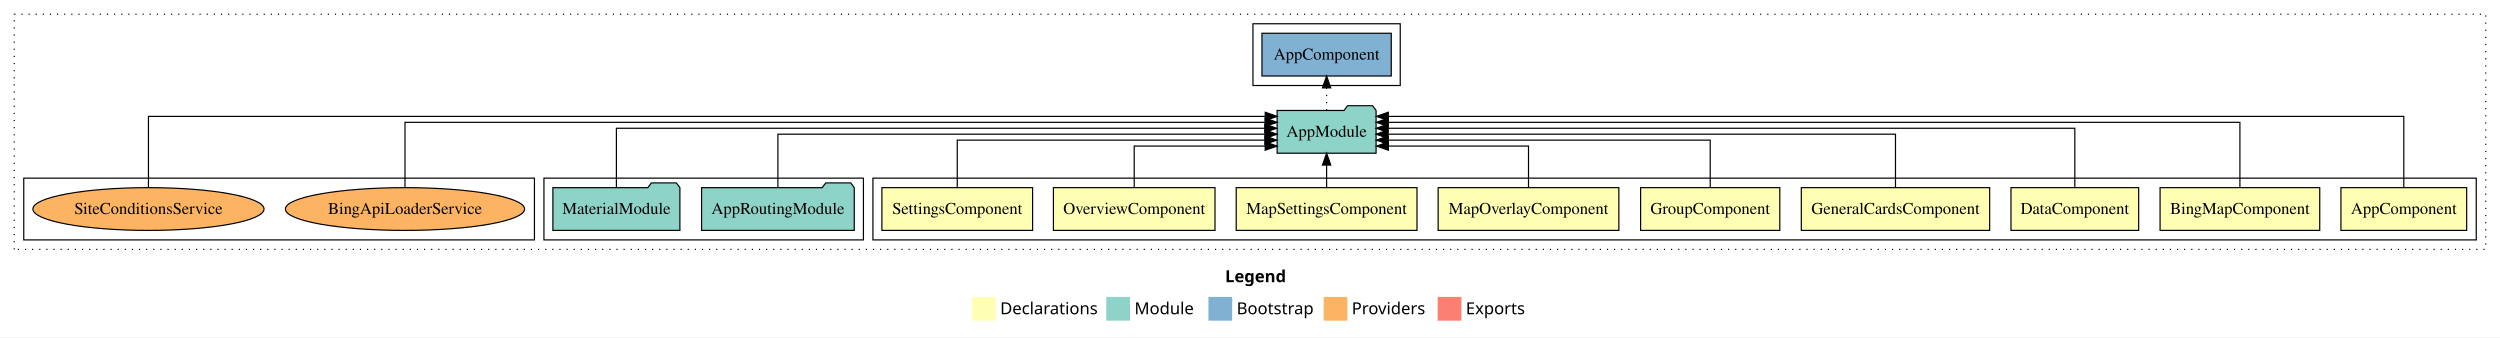
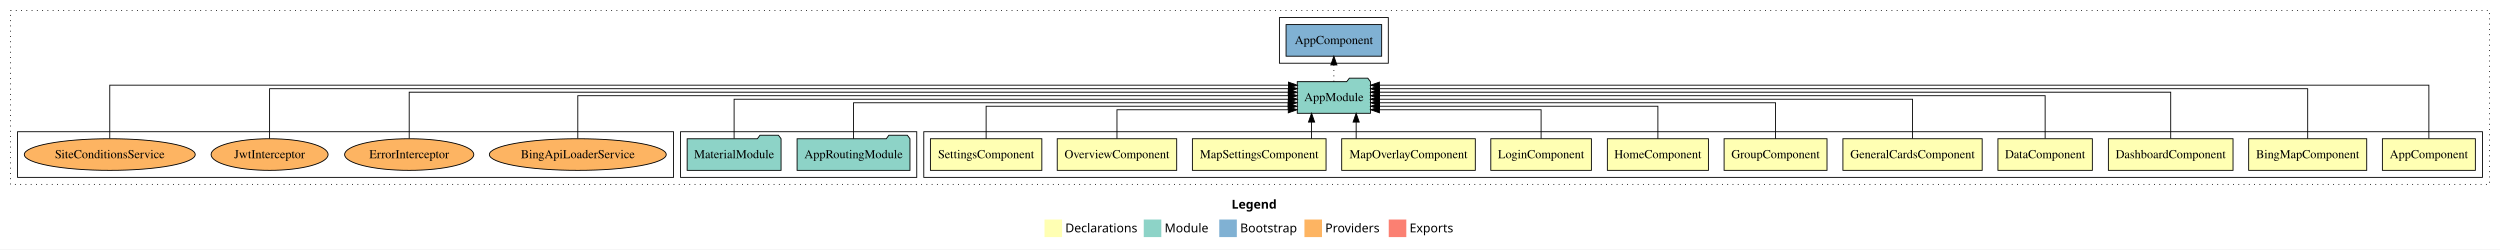
- <svg xmlns="http://www.w3.org/2000/svg" width="2105pt" height="284pt" viewBox="0.00 0.00 2105.00 284.00">
+ <svg xmlns="http://www.w3.org/2000/svg" width="2847pt" height="284pt" viewBox="0.00 0.00 2847.00 284.00">
  <g id="graph0" class="graph" transform="scale(1 1) rotate(0) translate(4 280)">
-     <polygon fill="#ffffff" stroke="transparent" points="-4,4 -4,-280 2101,-280 2101,4 -4,4" />
-     <text text-anchor="start" x="1027.509" y="-42.4" font-family="sans-serif" font-weight="bold" font-size="14.00" fill="#000000">Legend</text>
-     <polygon fill="#ffffb3" stroke="transparent" points="814.5,-10 814.5,-30 834.5,-30 834.5,-10 814.5,-10" />
-     <text text-anchor="start" x="838.129" y="-15.4" font-family="sans-serif" font-size="14.00" fill="#000000">  Declarations</text>
-     <polygon fill="#8dd3c7" stroke="transparent" points="927.5,-10 927.5,-30 947.5,-30 947.5,-10 927.5,-10" />
-     <text text-anchor="start" x="951.225" y="-15.4" font-family="sans-serif" font-size="14.00" fill="#000000">  Module</text>
-     <polygon fill="#80b1d3" stroke="transparent" points="1013.5,-10 1013.5,-30 1033.5,-30 1033.5,-10 1013.5,-10" />
-     <text text-anchor="start" x="1037.281" y="-15.4" font-family="sans-serif" font-size="14.00" fill="#000000">  Bootstrap</text>
-     <polygon fill="#fdb462" stroke="transparent" points="1110.5,-10 1110.5,-30 1130.5,-30 1130.5,-10 1110.5,-10" />
-     <text text-anchor="start" x="1134.173" y="-15.4" font-family="sans-serif" font-size="14.00" fill="#000000">  Providers</text>
-     <polygon fill="#fb8072" stroke="transparent" points="1206.5,-10 1206.5,-30 1226.5,-30 1226.5,-10 1206.5,-10" />
-     <text text-anchor="start" x="1230.226" y="-15.4" font-family="sans-serif" font-size="14.00" fill="#000000">  Exports</text>
+     <polygon fill="#ffffff" stroke="transparent" points="-4,4 -4,-280 2843,-280 2843,4 -4,4" />
+     <text text-anchor="start" x="1398.509" y="-42.4" font-family="sans-serif" font-weight="bold" font-size="14.00" fill="#000000">Legend</text>
+     <polygon fill="#ffffb3" stroke="transparent" points="1185.5,-10 1185.5,-30 1205.5,-30 1205.5,-10 1185.5,-10" />
+     <text text-anchor="start" x="1209.129" y="-15.4" font-family="sans-serif" font-size="14.00" fill="#000000">  Declarations</text>
+     <polygon fill="#8dd3c7" stroke="transparent" points="1298.5,-10 1298.5,-30 1318.5,-30 1318.5,-10 1298.5,-10" />
+     <text text-anchor="start" x="1322.225" y="-15.4" font-family="sans-serif" font-size="14.00" fill="#000000">  Module</text>
+     <polygon fill="#80b1d3" stroke="transparent" points="1384.5,-10 1384.5,-30 1404.5,-30 1404.5,-10 1384.5,-10" />
+     <text text-anchor="start" x="1408.281" y="-15.4" font-family="sans-serif" font-size="14.00" fill="#000000">  Bootstrap</text>
+     <polygon fill="#fdb462" stroke="transparent" points="1481.5,-10 1481.5,-30 1501.5,-30 1501.5,-10 1481.5,-10" />
+     <text text-anchor="start" x="1505.173" y="-15.4" font-family="sans-serif" font-size="14.00" fill="#000000">  Providers</text>
+     <polygon fill="#fb8072" stroke="transparent" points="1577.5,-10 1577.5,-30 1597.5,-30 1597.5,-10 1577.5,-10" />
+     <text text-anchor="start" x="1601.226" y="-15.4" font-family="sans-serif" font-size="14.00" fill="#000000">  Exports</text>
    <g id="clust1" class="cluster">
-       <polygon fill="none" stroke="#000000" stroke-dasharray="1,5" points="8,-70 8,-268 2089,-268 2089,-70 8,-70" />
+       <polygon fill="none" stroke="#000000" stroke-dasharray="1,5" points="8,-70 8,-268 2831,-268 2831,-70 8,-70" />
    </g>
    <g id="clust2" class="cluster">
-       <polygon fill="none" stroke="#000000" points="731,-78 731,-130 2081,-130 2081,-78 731,-78" />
-     </g>
-     <g id="clust12" class="cluster">
-       <polygon fill="none" stroke="#000000" points="454,-78 454,-130 723,-130 723,-78 454,-78" />
-     </g>
-     <g id="clust14" class="cluster">
-       <polygon fill="none" stroke="#000000" points="1051,-208 1051,-260 1175,-260 1175,-208 1051,-208" />
+       <polygon fill="none" stroke="#000000" points="1048,-78 1048,-130 2823,-130 2823,-78 1048,-78" />
    </g>
    <g id="clust15" class="cluster">
-       <polygon fill="none" stroke="#000000" points="16,-78 16,-130 446,-130 446,-78 16,-78" />
+       <polygon fill="none" stroke="#000000" points="771,-78 771,-130 1040,-130 1040,-78 771,-78" />
+     </g>
+     <g id="clust17" class="cluster">
+       <polygon fill="none" stroke="#000000" points="1453,-208 1453,-260 1577,-260 1577,-208 1453,-208" />
+     </g>
+     <g id="clust18" class="cluster">
+       <polygon fill="none" stroke="#000000" points="16,-78 16,-130 763,-130 763,-78 16,-78" />
    </g>
    <g id="node1" class="node">
-       <polygon fill="#ffffb3" stroke="#000000" points="2072.94,-122 1967.06,-122 1967.06,-86 2072.94,-86 2072.94,-122" />
-       <text text-anchor="middle" x="2020" y="-99.8" font-family="Times,serif" font-size="14.00" fill="#000000">AppComponent</text>
+       <polygon fill="#ffffb3" stroke="#000000" points="2814.94,-122 2709.06,-122 2709.06,-86 2814.94,-86 2814.94,-122" />
+       <text text-anchor="middle" x="2762" y="-99.8" font-family="Times,serif" font-size="14.00" fill="#000000">AppComponent</text>
+     </g>
+     <g id="node13" class="node">
+       <polygon fill="#8dd3c7" stroke="#000000" points="1556.657,-187 1553.657,-191 1532.657,-191 1529.657,-187 1473.343,-187 1473.343,-151 1556.657,-151 1556.657,-187" />
+       <text text-anchor="middle" x="1515" y="-164.8" font-family="Times,serif" font-size="14.00" fill="#000000">AppModule</text>
+     </g>
+     <g id="edge1" class="edge">
+       <path fill="none" stroke="#000000" d="M2762,-122.323C2762,-145.66 2762,-183 2762,-183 2762,-183 1566.847,-183 1566.847,-183" />
+       <polygon fill="#000000" stroke="#000000" points="1566.847,-179.5 1556.847,-183 1566.847,-186.5 1566.847,-179.5" />
+     </g>
+     <g id="node2" class="node">
+       <polygon fill="#ffffb3" stroke="#000000" points="2691.219,-122 2556.781,-122 2556.781,-86 2691.219,-86 2691.219,-122" />
+       <text text-anchor="middle" x="2624" y="-99.8" font-family="Times,serif" font-size="14.00" fill="#000000">BingMapComponent</text>
+     </g>
+     <g id="edge2" class="edge">
+       <path fill="none" stroke="#000000" d="M2624,-122.155C2624,-144.352 2624,-179 2624,-179 2624,-179 1566.784,-179 1566.784,-179" />
+       <polygon fill="#000000" stroke="#000000" points="1566.784,-175.5 1556.784,-179 1566.784,-182.5 1566.784,-175.5" />
+     </g>
+     <g id="node3" class="node">
+       <polygon fill="#ffffb3" stroke="#000000" points="2538.973,-122 2397.027,-122 2397.027,-86 2538.973,-86 2538.973,-122" />
+       <text text-anchor="middle" x="2468" y="-99.8" font-family="Times,serif" font-size="14.00" fill="#000000">DashboardComponent</text>
+     </g>
+     <g id="edge3" class="edge">
+       <path fill="none" stroke="#000000" d="M2468,-122.284C2468,-143.321 2468,-175 2468,-175 2468,-175 1566.87,-175 1566.87,-175" />
+       <polygon fill="#000000" stroke="#000000" points="1566.87,-171.5 1556.87,-175 1566.87,-178.5 1566.87,-171.5" />
+     </g>
+     <g id="node4" class="node">
+       <polygon fill="#ffffb3" stroke="#000000" points="2378.759,-122 2271.241,-122 2271.241,-86 2378.759,-86 2378.759,-122" />
+       <text text-anchor="middle" x="2325" y="-99.8" font-family="Times,serif" font-size="14.00" fill="#000000">DataComponent</text>
+     </g>
+     <g id="edge4" class="edge">
+       <path fill="none" stroke="#000000" d="M2325,-122.308C2325,-142.145 2325,-171 2325,-171 2325,-171 1566.843,-171 1566.843,-171" />
+       <polygon fill="#000000" stroke="#000000" points="1566.843,-167.5 1556.843,-171 1566.843,-174.5 1566.843,-167.5" />
+     </g>
+     <g id="node5" class="node">
+       <polygon fill="#ffffb3" stroke="#000000" points="2253.291,-122 2094.709,-122 2094.709,-86 2253.291,-86 2253.291,-122" />
+       <text text-anchor="middle" x="2174" y="-99.8" font-family="Times,serif" font-size="14.00" fill="#000000">GeneralCardsComponent</text>
+     </g>
+     <g id="edge5" class="edge">
+       <path fill="none" stroke="#000000" d="M2174,-122.222C2174,-140.828 2174,-167 2174,-167 2174,-167 1566.723,-167 1566.723,-167" />
+       <polygon fill="#000000" stroke="#000000" points="1566.723,-163.5 1556.723,-167 1566.723,-170.5 1566.723,-163.5" />
+     </g>
+     <g id="node6" class="node">
+       <polygon fill="#ffffb3" stroke="#000000" points="2076.6,-122 1959.4,-122 1959.4,-86 2076.6,-86 2076.6,-122" />
+       <text text-anchor="middle" x="2018" y="-99.8" font-family="Times,serif" font-size="14.00" fill="#000000">GroupComponent</text>
+     </g>
+     <g id="edge6" class="edge">
+       <path fill="none" stroke="#000000" d="M2018,-122.022C2018,-139.373 2018,-163 2018,-163 2018,-163 1567.02,-163 1567.02,-163" />
+       <polygon fill="#000000" stroke="#000000" points="1567.02,-159.5 1557.02,-163 1567.02,-166.5 1567.02,-159.5" />
+     </g>
+     <g id="node7" class="node">
+       <polygon fill="#ffffb3" stroke="#000000" points="1941.545,-122 1826.455,-122 1826.455,-86 1941.545,-86 1941.545,-122" />
+       <text text-anchor="middle" x="1884" y="-99.8" font-family="Times,serif" font-size="14.00" fill="#000000">HomeComponent</text>
+     </g>
+     <g id="edge7" class="edge">
+       <path fill="none" stroke="#000000" d="M1884,-122.009C1884,-138.049 1884,-159 1884,-159 1884,-159 1566.97,-159 1566.97,-159" />
+       <polygon fill="#000000" stroke="#000000" points="1566.97,-155.5 1556.97,-159 1566.97,-162.5 1566.97,-155.5" />
+     </g>
+     <g id="node8" class="node">
+       <polygon fill="#ffffb3" stroke="#000000" points="1808.276,-122 1693.724,-122 1693.724,-86 1808.276,-86 1808.276,-122" />
+       <text text-anchor="middle" x="1751" y="-99.8" font-family="Times,serif" font-size="14.00" fill="#000000">LoginComponent</text>
+     </g>
+     <g id="edge8" class="edge">
+       <path fill="none" stroke="#000000" d="M1751,-122.124C1751,-136.783 1751,-155 1751,-155 1751,-155 1566.92,-155 1566.92,-155" />
+       <polygon fill="#000000" stroke="#000000" points="1566.92,-151.5 1556.92,-155 1566.92,-158.5 1566.92,-151.5" />
+     </g>
+     <g id="node9" class="node">
+       <polygon fill="#ffffb3" stroke="#000000" points="1676.079,-122 1523.921,-122 1523.921,-86 1676.079,-86 1676.079,-122" />
+       <text text-anchor="middle" x="1600" y="-99.8" font-family="Times,serif" font-size="14.00" fill="#000000">MapOverlayComponent</text>
+     </g>
+     <g id="edge9" class="edge">
+       <path fill="none" stroke="#000000" d="M1540.395,-122.106C1540.395,-122.106 1540.395,-140.991 1540.395,-140.991" />
+       <polygon fill="#000000" stroke="#000000" points="1536.895,-140.991 1540.395,-150.991 1543.895,-140.991 1536.895,-140.991" />
    </g>
    <g id="node10" class="node">
-       <polygon fill="#8dd3c7" stroke="#000000" points="1154.657,-187 1151.657,-191 1130.657,-191 1127.657,-187 1071.343,-187 1071.343,-151 1154.657,-151 1154.657,-187" />
-       <text text-anchor="middle" x="1113" y="-164.8" font-family="Times,serif" font-size="14.00" fill="#000000">AppModule</text>
+       <polygon fill="#ffffb3" stroke="#000000" points="1506.105,-122 1353.895,-122 1353.895,-86 1506.105,-86 1506.105,-122" />
+       <text text-anchor="middle" x="1430" y="-99.8" font-family="Times,serif" font-size="14.00" fill="#000000">MapSettingsComponent</text>
    </g>
-     <g id="edge1" class="edge">
-       <path fill="none" stroke="#000000" d="M2020,-122.091C2020,-145.133 2020,-182 2020,-182 2020,-182 1164.927,-182 1164.927,-182" />
-       <polygon fill="#000000" stroke="#000000" points="1164.928,-178.5 1154.927,-182 1164.927,-185.5 1164.928,-178.5" />
+     <g id="edge10" class="edge">
+       <path fill="none" stroke="#000000" d="M1489.612,-122.106C1489.612,-122.106 1489.612,-140.991 1489.612,-140.991" />
+       <polygon fill="#000000" stroke="#000000" points="1486.112,-140.991 1489.612,-150.991 1493.112,-140.991 1486.112,-140.991" />
    </g>
-     <g id="node2" class="node">
-       <polygon fill="#ffffb3" stroke="#000000" points="1949.219,-122 1814.781,-122 1814.781,-86 1949.219,-86 1949.219,-122" />
-       <text text-anchor="middle" x="1882" y="-99.8" font-family="Times,serif" font-size="14.00" fill="#000000">BingMapComponent</text>
+     <g id="node11" class="node">
+       <polygon fill="#ffffb3" stroke="#000000" points="1336.027,-122 1199.973,-122 1199.973,-86 1336.027,-86 1336.027,-122" />
+       <text text-anchor="middle" x="1268" y="-99.8" font-family="Times,serif" font-size="14.00" fill="#000000">OverviewComponent</text>
    </g>
-     <g id="edge2" class="edge">
-       <path fill="none" stroke="#000000" d="M1882,-122.045C1882,-143.662 1882,-177 1882,-177 1882,-177 1164.891,-177 1164.891,-177" />
-       <polygon fill="#000000" stroke="#000000" points="1164.891,-173.5 1154.891,-177 1164.891,-180.5 1164.891,-173.5" />
+     <g id="edge11" class="edge">
+       <path fill="none" stroke="#000000" d="M1268,-122.124C1268,-136.783 1268,-155 1268,-155 1268,-155 1463.1,-155 1463.1,-155" />
+       <polygon fill="#000000" stroke="#000000" points="1463.1,-158.5 1473.1,-155 1463.1,-151.5 1463.1,-158.5" />
    </g>
-     <g id="node3" class="node">
-       <polygon fill="#ffffb3" stroke="#000000" points="1796.759,-122 1689.241,-122 1689.241,-86 1796.759,-86 1796.759,-122" />
-       <text text-anchor="middle" x="1743" y="-99.8" font-family="Times,serif" font-size="14.00" fill="#000000">DataComponent</text>
-     </g>
-     <g id="edge3" class="edge">
-       <path fill="none" stroke="#000000" d="M1743,-122.223C1743,-142.365 1743,-172 1743,-172 1743,-172 1164.824,-172 1164.824,-172" />
-       <polygon fill="#000000" stroke="#000000" points="1164.824,-168.5 1154.824,-172 1164.824,-175.5 1164.824,-168.5" />
-     </g>
-     <g id="node4" class="node">
-       <polygon fill="#ffffb3" stroke="#000000" points="1671.291,-122 1512.709,-122 1512.709,-86 1671.291,-86 1671.291,-122" />
-       <text text-anchor="middle" x="1592" y="-99.8" font-family="Times,serif" font-size="14.00" fill="#000000">GeneralCardsComponent</text>
-     </g>
-     <g id="edge4" class="edge">
-       <path fill="none" stroke="#000000" d="M1592,-122.222C1592,-140.828 1592,-167 1592,-167 1592,-167 1164.67,-167 1164.67,-167" />
-       <polygon fill="#000000" stroke="#000000" points="1164.67,-163.5 1154.67,-167 1164.67,-170.5 1164.67,-163.5" />
-     </g>
-     <g id="node5" class="node">
-       <polygon fill="#ffffb3" stroke="#000000" points="1494.6,-122 1377.4,-122 1377.4,-86 1494.6,-86 1494.6,-122" />
-       <text text-anchor="middle" x="1436" y="-99.8" font-family="Times,serif" font-size="14.00" fill="#000000">GroupComponent</text>
-     </g>
-     <g id="edge5" class="edge">
-       <path fill="none" stroke="#000000" d="M1436,-122.034C1436,-139.06 1436,-162 1436,-162 1436,-162 1164.896,-162 1164.896,-162" />
-       <polygon fill="#000000" stroke="#000000" points="1164.896,-158.5 1154.896,-162 1164.895,-165.5 1164.896,-158.5" />
-     </g>
-     <g id="node6" class="node">
-       <polygon fill="#ffffb3" stroke="#000000" points="1359.079,-122 1206.921,-122 1206.921,-86 1359.079,-86 1359.079,-122" />
-       <text text-anchor="middle" x="1283" y="-99.8" font-family="Times,serif" font-size="14.00" fill="#000000">MapOverlayComponent</text>
-     </g>
-     <g id="edge6" class="edge">
-       <path fill="none" stroke="#000000" d="M1283,-122.24C1283,-137.571 1283,-157 1283,-157 1283,-157 1165.023,-157 1165.023,-157" />
-       <polygon fill="#000000" stroke="#000000" points="1165.023,-153.5 1155.023,-157 1165.022,-160.5 1165.023,-153.5" />
-     </g>
-     <g id="node7" class="node">
-       <polygon fill="#ffffb3" stroke="#000000" points="1189.105,-122 1036.895,-122 1036.895,-86 1189.105,-86 1189.105,-122" />
-       <text text-anchor="middle" x="1113" y="-99.8" font-family="Times,serif" font-size="14.00" fill="#000000">MapSettingsComponent</text>
-     </g>
-     <g id="edge7" class="edge">
-       <path fill="none" stroke="#000000" d="M1113,-122.106C1113,-122.106 1113,-140.991 1113,-140.991" />
-       <polygon fill="#000000" stroke="#000000" points="1109.5,-140.991 1113,-150.991 1116.5,-140.991 1109.5,-140.991" />
-     </g>
-     <g id="node8" class="node">
-       <polygon fill="#ffffb3" stroke="#000000" points="1019.027,-122 882.973,-122 882.973,-86 1019.027,-86 1019.027,-122" />
-       <text text-anchor="middle" x="951" y="-99.8" font-family="Times,serif" font-size="14.00" fill="#000000">OverviewComponent</text>
-     </g>
-     <g id="edge8" class="edge">
-       <path fill="none" stroke="#000000" d="M951,-122.24C951,-137.571 951,-157 951,-157 951,-157 1061.281,-157 1061.281,-157" />
-       <polygon fill="#000000" stroke="#000000" points="1061.281,-160.5 1071.281,-157 1061.281,-153.5 1061.281,-160.5" />
-     </g>
-     <g id="node9" class="node">
-       <polygon fill="#ffffb3" stroke="#000000" points="865.447,-122 738.553,-122 738.553,-86 865.447,-86 865.447,-122" />
-       <text text-anchor="middle" x="802" y="-99.8" font-family="Times,serif" font-size="14.00" fill="#000000">SettingsComponent</text>
-     </g>
-     <g id="edge9" class="edge">
-       <path fill="none" stroke="#000000" d="M802,-122.034C802,-139.06 802,-162 802,-162 802,-162 1061.057,-162 1061.057,-162" />
-       <polygon fill="#000000" stroke="#000000" points="1061.057,-165.5 1071.057,-162 1061.057,-158.5 1061.057,-165.5" />
-     </g>
-     <g id="node13" class="node">
-       <polygon fill="#80b1d3" stroke="#000000" points="1167.439,-252 1058.561,-252 1058.561,-216 1167.439,-216 1167.439,-252" />
-       <text text-anchor="middle" x="1113" y="-229.8" font-family="Times,serif" font-size="14.00" fill="#000000">AppComponent </text>
+     <g id="node12" class="node">
+       <polygon fill="#ffffb3" stroke="#000000" points="1182.447,-122 1055.553,-122 1055.553,-86 1182.447,-86 1182.447,-122" />
+       <text text-anchor="middle" x="1119" y="-99.8" font-family="Times,serif" font-size="14.00" fill="#000000">SettingsComponent</text>
    </g>
    <g id="edge12" class="edge">
-       <path fill="none" stroke="#000000" stroke-dasharray="1,5" d="M1113,-187.106C1113,-187.106 1113,-205.991 1113,-205.991" />
-       <polygon fill="#000000" stroke="#000000" points="1109.5,-205.991 1113,-215.991 1116.5,-205.991 1109.5,-205.991" />
+       <path fill="none" stroke="#000000" d="M1119,-122.009C1119,-138.049 1119,-159 1119,-159 1119,-159 1462.996,-159 1462.996,-159" />
+       <polygon fill="#000000" stroke="#000000" points="1462.996,-162.5 1472.996,-159 1462.996,-155.5 1462.996,-162.5" />
    </g>
-     <g id="node11" class="node">
-       <polygon fill="#8dd3c7" stroke="#000000" points="715.274,-122 712.274,-126 691.274,-126 688.274,-122 586.726,-122 586.726,-86 715.274,-86 715.274,-122" />
-       <text text-anchor="middle" x="651" y="-99.8" font-family="Times,serif" font-size="14.00" fill="#000000">AppRoutingModule</text>
+     <g id="node16" class="node">
+       <polygon fill="#80b1d3" stroke="#000000" points="1569.439,-252 1460.561,-252 1460.561,-216 1569.439,-216 1569.439,-252" />
+       <text text-anchor="middle" x="1515" y="-229.8" font-family="Times,serif" font-size="14.00" fill="#000000">AppComponent </text>
    </g>
-     <g id="edge10" class="edge">
-       <path fill="none" stroke="#000000" d="M651,-122.222C651,-140.828 651,-167 651,-167 651,-167 1061.186,-167 1061.186,-167" />
-       <polygon fill="#000000" stroke="#000000" points="1061.186,-170.5 1071.186,-167 1061.186,-163.5 1061.186,-170.5" />
-     </g>
-     <g id="node12" class="node">
-       <polygon fill="#8dd3c7" stroke="#000000" points="568.471,-122 565.471,-126 544.471,-126 541.471,-122 461.529,-122 461.529,-86 568.471,-86 568.471,-122" />
-       <text text-anchor="middle" x="515" y="-99.8" font-family="Times,serif" font-size="14.00" fill="#000000">MaterialModule</text>
-     </g>
-     <g id="edge11" class="edge">
-       <path fill="none" stroke="#000000" d="M515,-122.223C515,-142.365 515,-172 515,-172 515,-172 1060.95,-172 1060.95,-172" />
-       <polygon fill="#000000" stroke="#000000" points="1060.95,-175.5 1070.95,-172 1060.95,-168.5 1060.95,-175.5" />
+     <g id="edge15" class="edge">
+       <path fill="none" stroke="#000000" stroke-dasharray="1,5" d="M1515,-187.106C1515,-187.106 1515,-205.991 1515,-205.991" />
+       <polygon fill="#000000" stroke="#000000" points="1511.5,-205.991 1515,-215.991 1518.5,-205.991 1511.5,-205.991" />
    </g>
    <g id="node14" class="node">
-       <ellipse fill="#fdb462" stroke="#000000" cx="337" cy="-104" rx="100.702" ry="18" />
-       <text text-anchor="middle" x="337" y="-99.8" font-family="Times,serif" font-size="14.00" fill="#000000">BingApiLoaderService</text>
+       <polygon fill="#8dd3c7" stroke="#000000" points="1032.274,-122 1029.274,-126 1008.274,-126 1005.274,-122 903.726,-122 903.726,-86 1032.274,-86 1032.274,-122" />
+       <text text-anchor="middle" x="968" y="-99.8" font-family="Times,serif" font-size="14.00" fill="#000000">AppRoutingModule</text>
    </g>
    <g id="edge13" class="edge">
-       <path fill="none" stroke="#000000" d="M337,-122.045C337,-143.662 337,-177 337,-177 337,-177 1061.279,-177 1061.279,-177" />
-       <polygon fill="#000000" stroke="#000000" points="1061.279,-180.5 1071.279,-177 1061.279,-173.5 1061.279,-180.5" />
+       <path fill="none" stroke="#000000" d="M968,-122.022C968,-139.373 968,-163 968,-163 968,-163 1462.986,-163 1462.986,-163" />
+       <polygon fill="#000000" stroke="#000000" points="1462.986,-166.5 1472.986,-163 1462.986,-159.5 1462.986,-166.5" />
    </g>
    <g id="node15" class="node">
+       <polygon fill="#8dd3c7" stroke="#000000" points="885.471,-122 882.471,-126 861.471,-126 858.471,-122 778.529,-122 778.529,-86 885.471,-86 885.471,-122" />
+       <text text-anchor="middle" x="832" y="-99.8" font-family="Times,serif" font-size="14.00" fill="#000000">MaterialModule</text>
+     </g>
+     <g id="edge14" class="edge">
+       <path fill="none" stroke="#000000" d="M832,-122.222C832,-140.828 832,-167 832,-167 832,-167 1463.303,-167 1463.303,-167" />
+       <polygon fill="#000000" stroke="#000000" points="1463.303,-170.5 1473.303,-167 1463.303,-163.5 1463.303,-170.5" />
+     </g>
+     <g id="node17" class="node">
+       <ellipse fill="#fdb462" stroke="#000000" cx="654" cy="-104" rx="100.702" ry="18" />
+       <text text-anchor="middle" x="654" y="-99.8" font-family="Times,serif" font-size="14.00" fill="#000000">BingApiLoaderService</text>
+     </g>
+     <g id="edge16" class="edge">
+       <path fill="none" stroke="#000000" d="M654,-122.308C654,-142.145 654,-171 654,-171 654,-171 1463.181,-171 1463.181,-171" />
+       <polygon fill="#000000" stroke="#000000" points="1463.181,-174.5 1473.181,-171 1463.181,-167.5 1463.181,-174.5" />
+     </g>
+     <g id="node18" class="node">
+       <ellipse fill="#fdb462" stroke="#000000" cx="462" cy="-104" rx="73.533" ry="18" />
+       <text text-anchor="middle" x="462" y="-99.8" font-family="Times,serif" font-size="14.00" fill="#000000">ErrorInterceptor</text>
+     </g>
+     <g id="edge17" class="edge">
+       <path fill="none" stroke="#000000" d="M462,-122.284C462,-143.321 462,-175 462,-175 462,-175 1463.071,-175 1463.071,-175" />
+       <polygon fill="#000000" stroke="#000000" points="1463.071,-178.5 1473.071,-175 1463.071,-171.5 1463.071,-178.5" />
+     </g>
+     <g id="node19" class="node">
+       <ellipse fill="#fdb462" stroke="#000000" cx="303" cy="-104" rx="66.609" ry="18" />
+       <text text-anchor="middle" x="303" y="-99.8" font-family="Times,serif" font-size="14.00" fill="#000000">JwtInterceptor</text>
+     </g>
+     <g id="edge18" class="edge">
+       <path fill="none" stroke="#000000" d="M303,-122.155C303,-144.352 303,-179 303,-179 303,-179 1463.28,-179 1463.28,-179" />
+       <polygon fill="#000000" stroke="#000000" points="1463.28,-182.5 1473.28,-179 1463.28,-175.5 1463.28,-182.5" />
+     </g>
+     <g id="node20" class="node">
      <ellipse fill="#fdb462" stroke="#000000" cx="121" cy="-104" rx="97.307" ry="18" />
      <text text-anchor="middle" x="121" y="-99.8" font-family="Times,serif" font-size="14.00" fill="#000000">SiteConditionsService</text>
    </g>
-     <g id="edge14" class="edge">
-       <path fill="none" stroke="#000000" d="M121,-122.091C121,-145.133 121,-182 121,-182 121,-182 1061.324,-182 1061.324,-182" />
-       <polygon fill="#000000" stroke="#000000" points="1061.324,-185.5 1071.324,-182 1061.324,-178.5 1061.324,-185.5" />
+     <g id="edge19" class="edge">
+       <path fill="none" stroke="#000000" d="M121,-122.323C121,-145.66 121,-183 121,-183 121,-183 1463.28,-183 1463.28,-183" />
+       <polygon fill="#000000" stroke="#000000" points="1463.28,-186.5 1473.28,-183 1463.28,-179.5 1463.28,-186.5" />
    </g>
  </g>
</svg>
